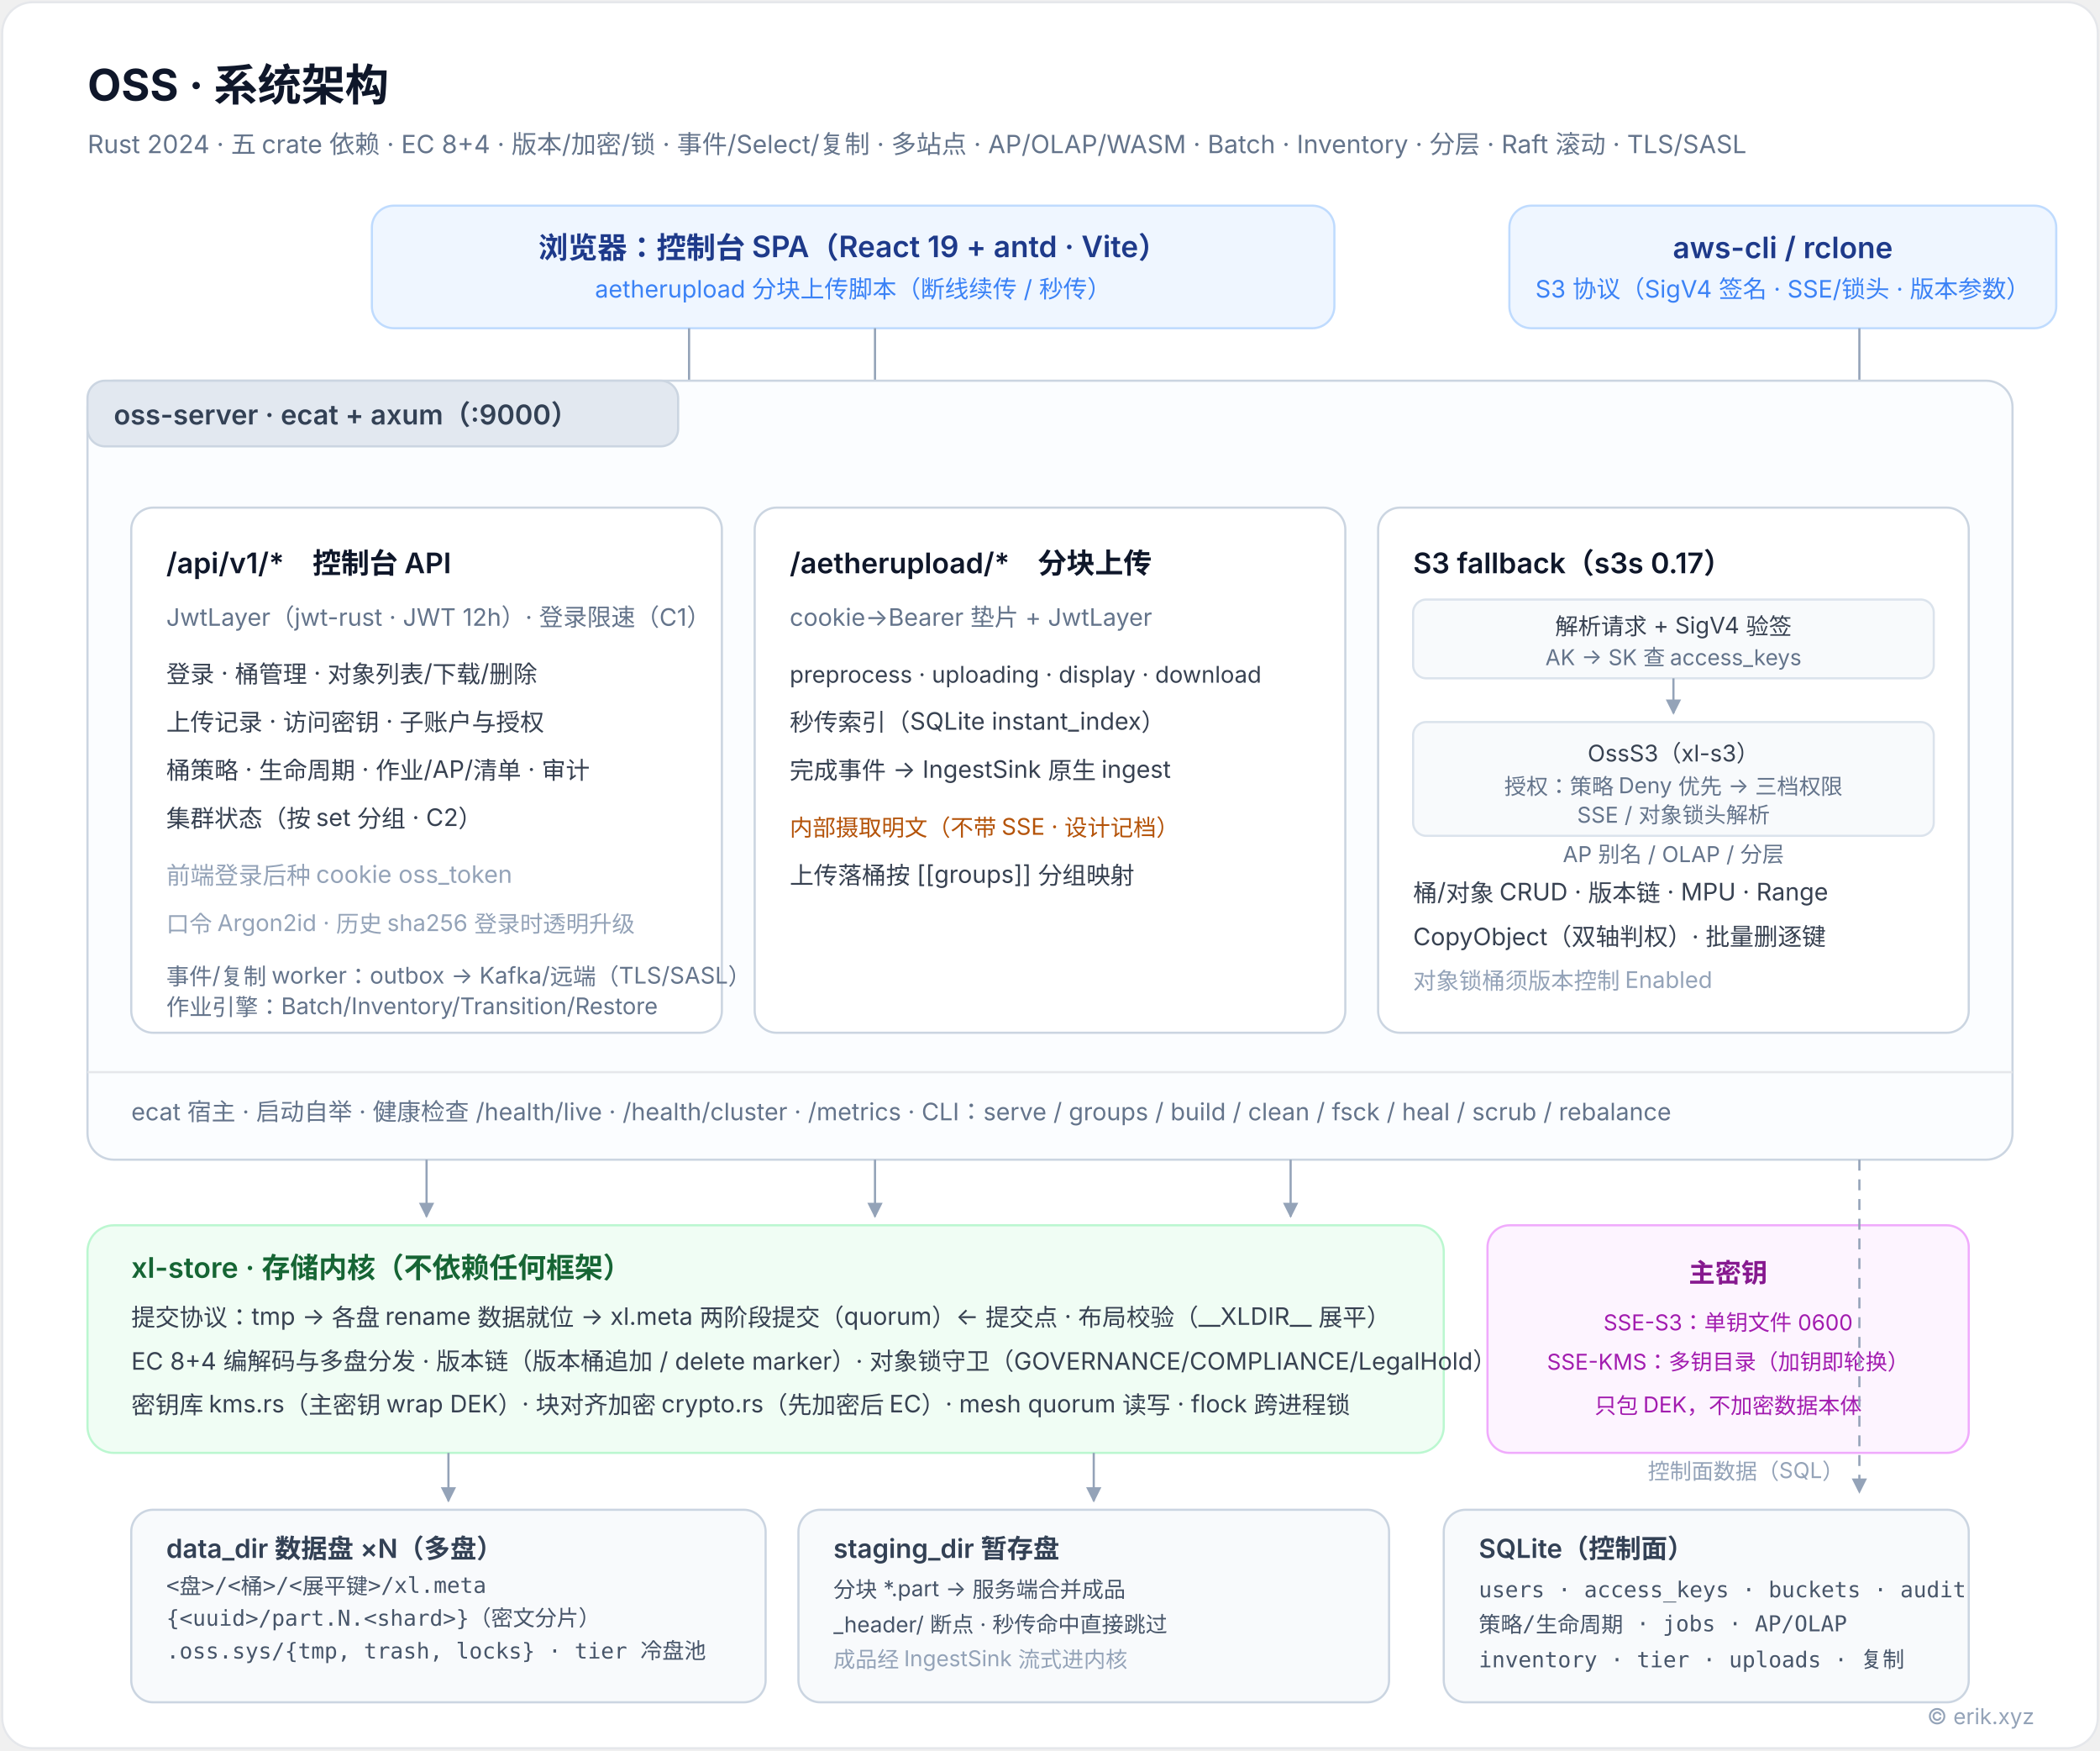
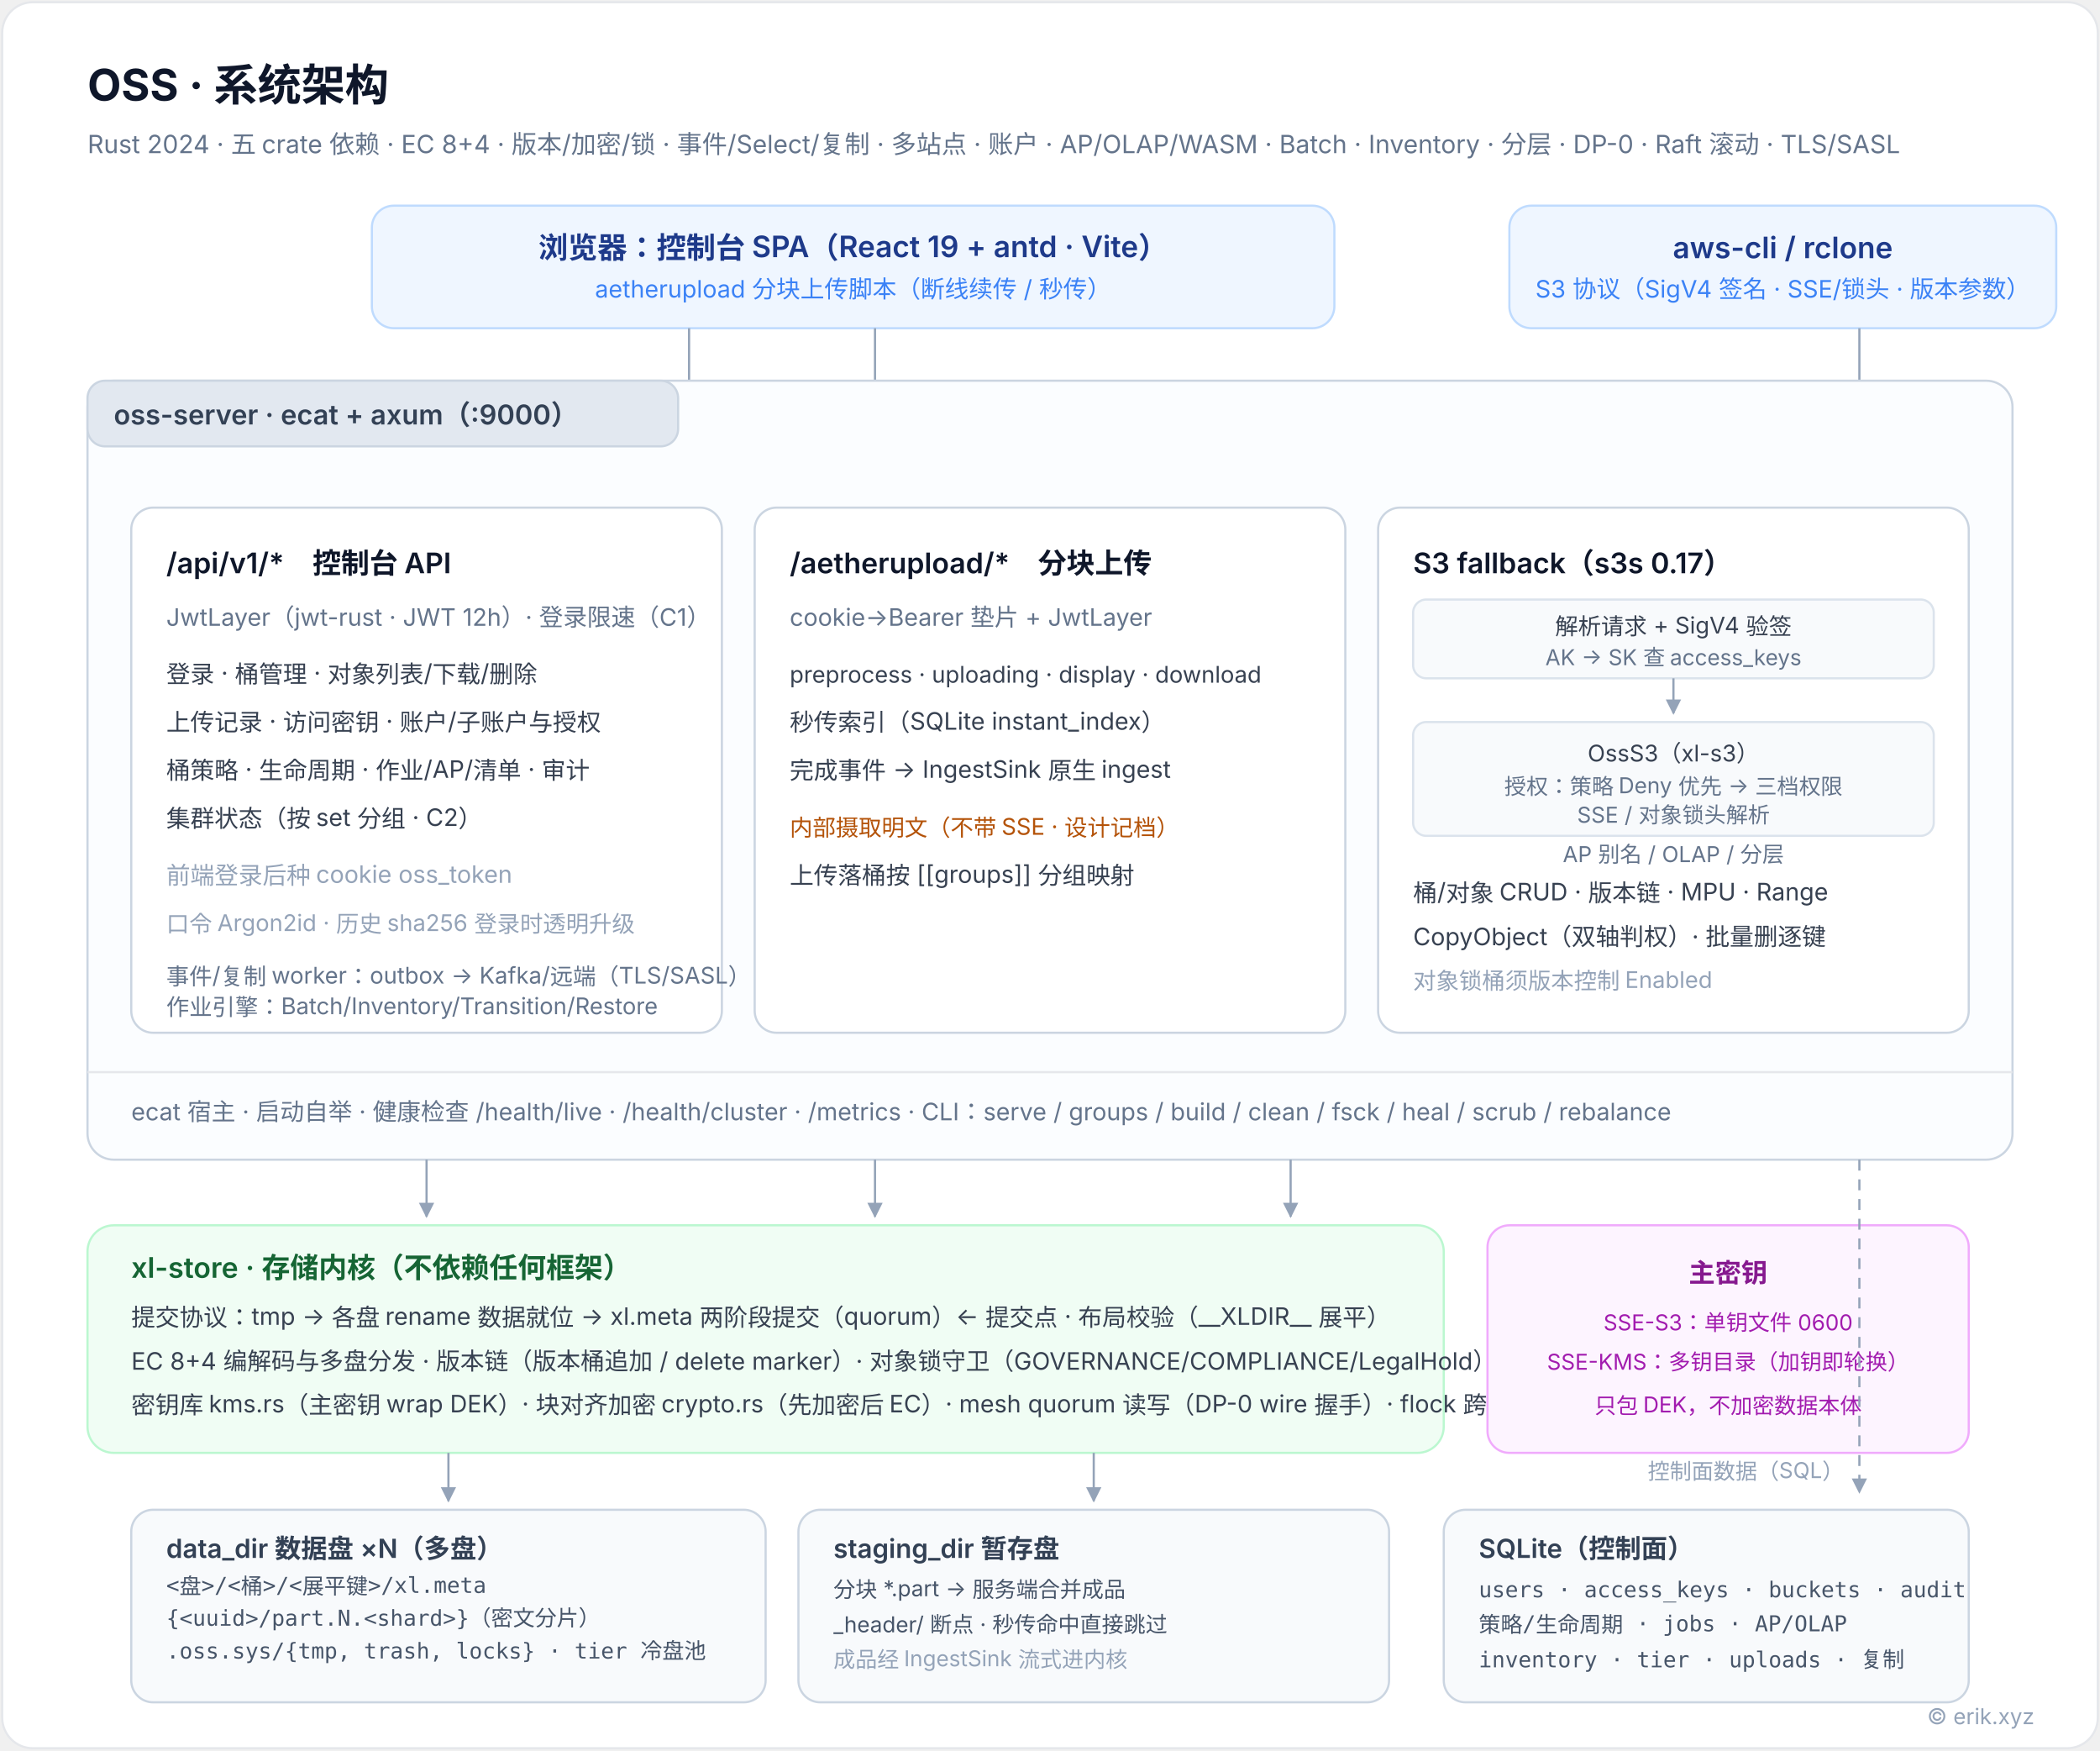
<svg xmlns="http://www.w3.org/2000/svg" viewBox="0 0 960 800" width="960" height="800" font-family="-apple-system, BlinkMacSystemFont, 'Segoe UI', 'Noto Sans SC', 'PingFang SC', 'Microsoft YaHei', sans-serif">
  <defs>
    <marker id="a" viewBox="0 0 10 10" refX="9" refY="5" markerWidth="7" markerHeight="7" orient="auto-start-reverse">
      <path d="M0,0 L10,5 L0,10 z" fill="#94a3b8" />
    </marker>
  </defs>
  <rect x="1" y="1" width="958" height="798" rx="14" fill="#ffffff" stroke="#e5e7eb" />
  <text x="40" y="46" font-size="20" font-weight="700" fill="#0f172a">OSS · 系统架构</text>
-   <text x="40" y="70" font-size="11.5" fill="#64748b">Rust 2024 · 五 crate 依赖 · EC 8+4 · 版本/加密/锁 · 事件/Select/复制 · 多站点 · AP/OLAP/WASM · Batch · Inventory · 分层 · Raft 滚动 · TLS/SASL</text>
+   <text x="40" y="70" font-size="11.5" fill="#64748b">Rust 2024 · 五 crate 依赖 · EC 8+4 · 版本/加密/锁 · 事件/Select/复制 · 多站点 · 账户 · AP/OLAP/WASM · Batch · Inventory · 分层 · DP-0 · Raft 滚动 · TLS/SASL</text>
  <rect x="690" y="94" width="250" height="56" rx="10" fill="#eff6ff" stroke="#bfdbfe" />
  <text x="815" y="118" font-size="13.5" font-weight="600" fill="#1e3a8a" text-anchor="middle">aws-cli / rclone</text>
  <text x="815" y="136" font-size="11" fill="#3b82f6" text-anchor="middle">S3 协议（SigV4 签名 · SSE/锁头 · 版本参数）</text>
  <rect x="170" y="94" width="440" height="56" rx="10" fill="#eff6ff" stroke="#bfdbfe" />
  <text x="390" y="118" font-size="13.5" font-weight="600" fill="#1e3a8a" text-anchor="middle">浏览器：控制台 SPA（React 19 + antd · Vite）</text>
  <text x="390" y="136" font-size="11" fill="#3b82f6" text-anchor="middle">aetherupload 分块上传脚本（断线续传 / 秒传）</text>
  <line x1="850" y1="150" x2="850" y2="228" stroke="#94a3b8" marker-end="url(#a)" />
  <line x1="315" y1="150" x2="315" y2="228" stroke="#94a3b8" marker-end="url(#a)" />
  <line x1="400" y1="150" x2="400" y2="228" stroke="#94a3b8" marker-end="url(#a)" />
  <rect x="40" y="174" width="880" height="356" rx="12" fill="#fbfdff" stroke="#cbd5e1" />
  <rect x="40" y="174" width="270" height="30" rx="8" fill="#e2e8f0" stroke="#cbd5e1" />
  <text x="52" y="194" font-size="12.5" font-weight="600" fill="#334155">oss-server · ecat + axum（:9000）</text>
  <rect x="60" y="232" width="270" height="240" rx="10" fill="#ffffff" stroke="#cbd5e1" />
  <text x="76" y="262" font-size="13" font-weight="600" fill="#0f172a">/api/v1/*　控制台 API</text>
  <text x="76" y="286" font-size="11" fill="#64748b">JwtLayer（jwt-rust · JWT 12h）· 登录限速（C1）</text>
  <text x="76" y="312" font-size="11" fill="#374151">登录 · 桶管理 · 对象列表/下载/删除</text>
-   <text x="76" y="334" font-size="11" fill="#374151">上传记录 · 访问密钥 · 子账户与授权</text>
+   <text x="76" y="334" font-size="11" fill="#374151">上传记录 · 访问密钥 · 账户/子账户与授权</text>
  <text x="76" y="356" font-size="11" fill="#374151">桶策略 · 生命周期 · 作业/AP/清单 · 审计</text>
  <text x="76" y="378" font-size="11" fill="#374151">集群状态（按 set 分组 · C2）</text>
  <text x="76" y="404" font-size="11" fill="#94a3b8">前端登录后种 cookie oss_token</text>
  <text x="76" y="426" font-size="10.5" fill="#94a3b8">口令 Argon2id · 历史 sha256 登录时透明升级</text>
  <text x="76" y="450" font-size="10.5" fill="#64748b">事件/复制 worker：outbox → Kafka/远端（TLS/SASL）</text>
  <text x="76" y="464" font-size="10.5" fill="#64748b">作业引擎：Batch/Inventory/Transition/Restore</text>
  <rect x="345" y="232" width="270" height="240" rx="10" fill="#ffffff" stroke="#cbd5e1" />
  <text x="361" y="262" font-size="13" font-weight="600" fill="#0f172a">/aetherupload/*　分块上传</text>
  <text x="361" y="286" font-size="11" fill="#64748b">cookie→Bearer 垫片 + JwtLayer</text>
  <text x="361" y="312" font-size="10.5" fill="#374151">preprocess · uploading · display · download</text>
  <text x="361" y="334" font-size="11" fill="#374151">秒传索引（SQLite instant_index）</text>
  <text x="361" y="356" font-size="11" fill="#374151">完成事件 → IngestSink 原生 ingest</text>
  <text x="361" y="382" font-size="10.5" fill="#b45309">内部摄取明文（不带 SSE · 设计记档）</text>
  <text x="361" y="404" font-size="11" fill="#374151">上传落桶按 [[groups]] 分组映射</text>
  <rect x="630" y="232" width="270" height="240" rx="10" fill="#ffffff" stroke="#cbd5e1" />
  <text x="646" y="262" font-size="13" font-weight="600" fill="#0f172a">S3 fallback（s3s 0.17）</text>
  <rect x="646" y="274" width="238" height="36" rx="6" fill="#f8fafc" stroke="#dbe3ec" />
  <text x="765" y="290" font-size="10.5" fill="#374151" text-anchor="middle">解析请求 + SigV4 验签</text>
  <text x="765" y="304" font-size="10" fill="#64748b" text-anchor="middle">AK → SK 查 access_keys</text>
  <line x1="765" y1="310" x2="765" y2="326" stroke="#94a3b8" marker-end="url(#a)" />
  <rect x="646" y="330" width="238" height="52" rx="6" fill="#f8fafc" stroke="#dbe3ec" />
  <text x="765" y="348" font-size="10.5" fill="#374151" text-anchor="middle">OssS3（xl-s3）</text>
  <text x="765" y="363" font-size="10" fill="#64748b" text-anchor="middle">授权：策略 Deny 优先 → 三档权限</text>
  <text x="765" y="376" font-size="10" fill="#64748b" text-anchor="middle">SSE / 对象锁头解析</text>
  <text x="765" y="394" font-size="10" fill="#64748b" text-anchor="middle">AP 别名 / OLAP / 分层</text>
  <text x="646" y="412" font-size="11" fill="#374151">桶/对象 CRUD · 版本链 · MPU · Range</text>
  <text x="646" y="432" font-size="11" fill="#374151">CopyObject（双轴判权）· 批量删逐键</text>
  <text x="646" y="452" font-size="10.5" fill="#94a3b8">对象锁桶须版本控制 Enabled</text>
  <line x1="40" y1="490" x2="920" y2="490" stroke="#e5e7eb" />
  <text x="60" y="512" font-size="11" fill="#64748b">ecat 宿主 · 启动自举 · 健康检查 /health/live · /health/cluster · /metrics · CLI：serve / groups / build / clean / fsck / heal / scrub / rebalance</text>
  <line x1="195" y1="530" x2="195" y2="556" stroke="#94a3b8" marker-end="url(#a)" />
  <line x1="400" y1="530" x2="400" y2="556" stroke="#94a3b8" marker-end="url(#a)" />
  <line x1="590" y1="530" x2="590" y2="556" stroke="#94a3b8" marker-end="url(#a)" />
  <rect x="40" y="560" width="620" height="104" rx="12" fill="#f0fdf4" stroke="#bbf7d0" />
  <text x="60" y="584" font-size="13" font-weight="600" fill="#166534">xl-store · 存储内核（不依赖任何框架）</text>
  <text x="60" y="606" font-size="11" fill="#374151">提交协议：tmp → 各盘 rename 数据就位 → xl.meta 两阶段提交（quorum）← 提交点 · 布局校验（__XLDIR__ 展平）</text>
  <text x="60" y="626" font-size="11" fill="#374151">EC 8+4 编解码与多盘分发 · 版本链（版本桶追加 / delete marker）· 对象锁守卫（GOVERNANCE/COMPLIANCE/LegalHold） · 复制状态</text>
-   <text x="60" y="646" font-size="11" fill="#374151">密钥库 kms.rs（主密钥 wrap DEK）· 块对齐加密 crypto.rs（先加密后 EC）· mesh quorum 读写 · flock 跨进程锁</text>
+   <text x="60" y="646" font-size="11" fill="#374151">密钥库 kms.rs（主密钥 wrap DEK）· 块对齐加密 crypto.rs（先加密后 EC）· mesh quorum 读写（DP-0 wire 握手）· flock 跨进程锁</text>
  <rect x="680" y="560" width="220" height="104" rx="10" fill="#fdf4ff" stroke="#f0abfc" />
  <text x="790" y="586" font-size="12" font-weight="600" fill="#86198f" text-anchor="middle">主密钥</text>
  <text x="790" y="608" font-size="10" fill="#a21caf" text-anchor="middle">SSE-S3：单钥文件 0600</text>
  <text x="790" y="626" font-size="10" fill="#a21caf" text-anchor="middle">SSE-KMS：多钥目录（加钥即轮换）</text>
  <text x="790" y="646" font-size="10" fill="#a21caf" text-anchor="middle">只包 DEK，不加密数据本体</text>
  <line x1="850" y1="530" x2="850" y2="682" stroke="#94a3b8" stroke-dasharray="5 4" marker-end="url(#a)" />
  <text x="843" y="676" font-size="10" fill="#94a3b8" text-anchor="end">控制面数据（SQL）</text>
  <line x1="205" y1="664" x2="205" y2="686" stroke="#94a3b8" marker-end="url(#a)" />
  <line x1="500" y1="664" x2="500" y2="686" stroke="#94a3b8" marker-end="url(#a)" />
  <rect x="60" y="690" width="290" height="88" rx="10" fill="#f8fafc" stroke="#cbd5e1" />
  <text x="76" y="712" font-size="12" font-weight="600" fill="#334155">data_dir 数据盘 ×N（多盘）</text>
  <text x="76" y="728" font-size="10" fill="#475569" font-family="ui-monospace, SFMono-Regular, Menlo, monospace">&lt;盘&gt;/&lt;桶&gt;/&lt;展平键&gt;/xl.meta</text>
  <text x="76" y="743" font-size="10" fill="#475569" font-family="ui-monospace, SFMono-Regular, Menlo, monospace">{&lt;uuid&gt;/part.N.&lt;shard&gt;}（密文分片）</text>
  <text x="76" y="758" font-size="10" fill="#475569" font-family="ui-monospace, SFMono-Regular, Menlo, monospace">.oss.sys/{tmp, trash, locks} · tier 冷盘池</text>
  <rect x="365" y="690" width="270" height="88" rx="10" fill="#f8fafc" stroke="#cbd5e1" />
  <text x="381" y="712" font-size="12" font-weight="600" fill="#334155">staging_dir 暂存盘</text>
  <text x="381" y="730" font-size="10" fill="#475569">分块 *.part → 服务端合并成品</text>
  <text x="381" y="746" font-size="10" fill="#475569">_header/ 断点 · 秒传命中直接跳过</text>
  <text x="381" y="762" font-size="10" fill="#94a3b8">成品经 IngestSink 流式进内核</text>
  <rect x="660" y="690" width="240" height="88" rx="10" fill="#f8fafc" stroke="#cbd5e1" />
  <text x="676" y="712" font-size="12" font-weight="600" fill="#334155">SQLite（控制面）</text>
  <text x="676" y="730" font-size="10" fill="#475569" font-family="ui-monospace, SFMono-Regular, Menlo, monospace">users · access_keys · buckets · audit</text>
  <text x="676" y="746" font-size="10" fill="#475569" font-family="ui-monospace, SFMono-Regular, Menlo, monospace">策略/生命周期 · jobs · AP/OLAP</text>
  <text x="676" y="762" font-size="10" fill="#475569" font-family="ui-monospace, SFMono-Regular, Menlo, monospace">inventory · tier · uploads · 复制</text>
  <text x="930" y="788" font-size="10" fill="#94a3b8" text-anchor="end">© erik.xyz</text>
</svg>
